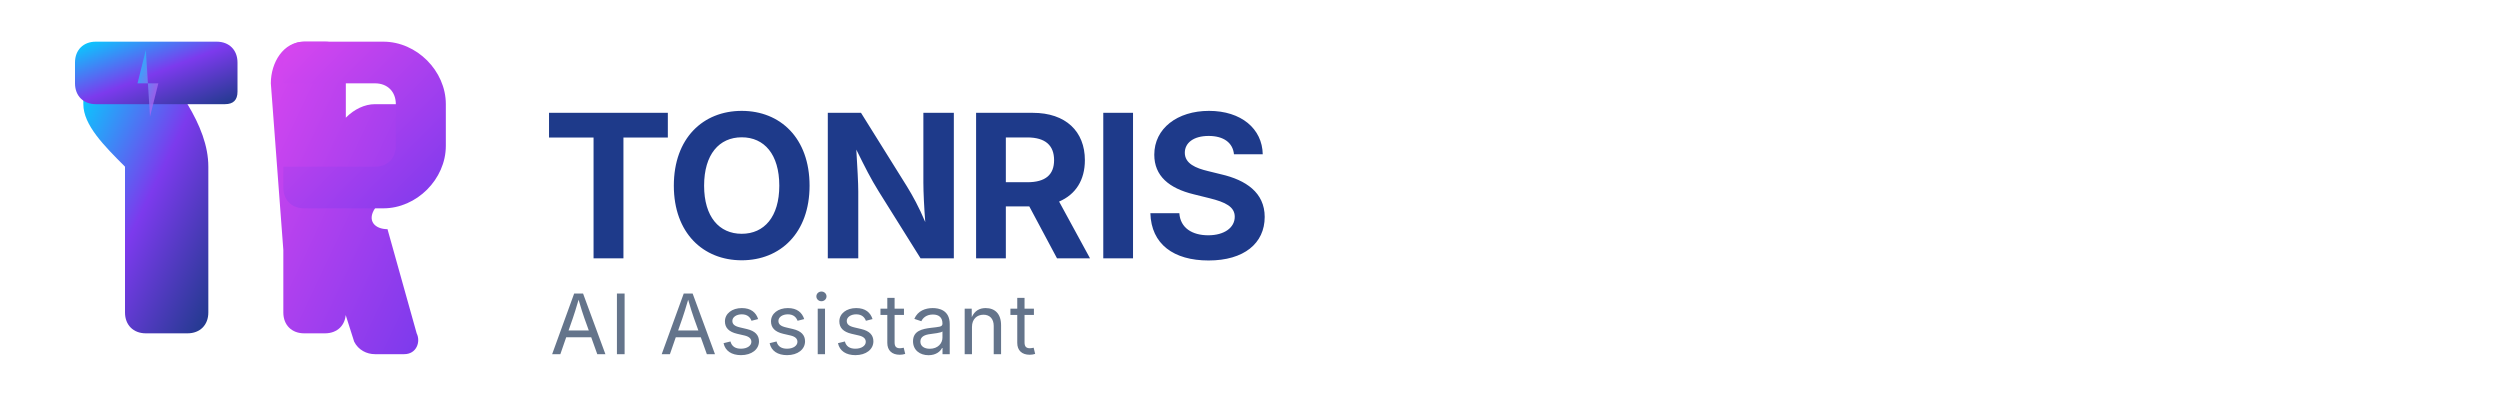
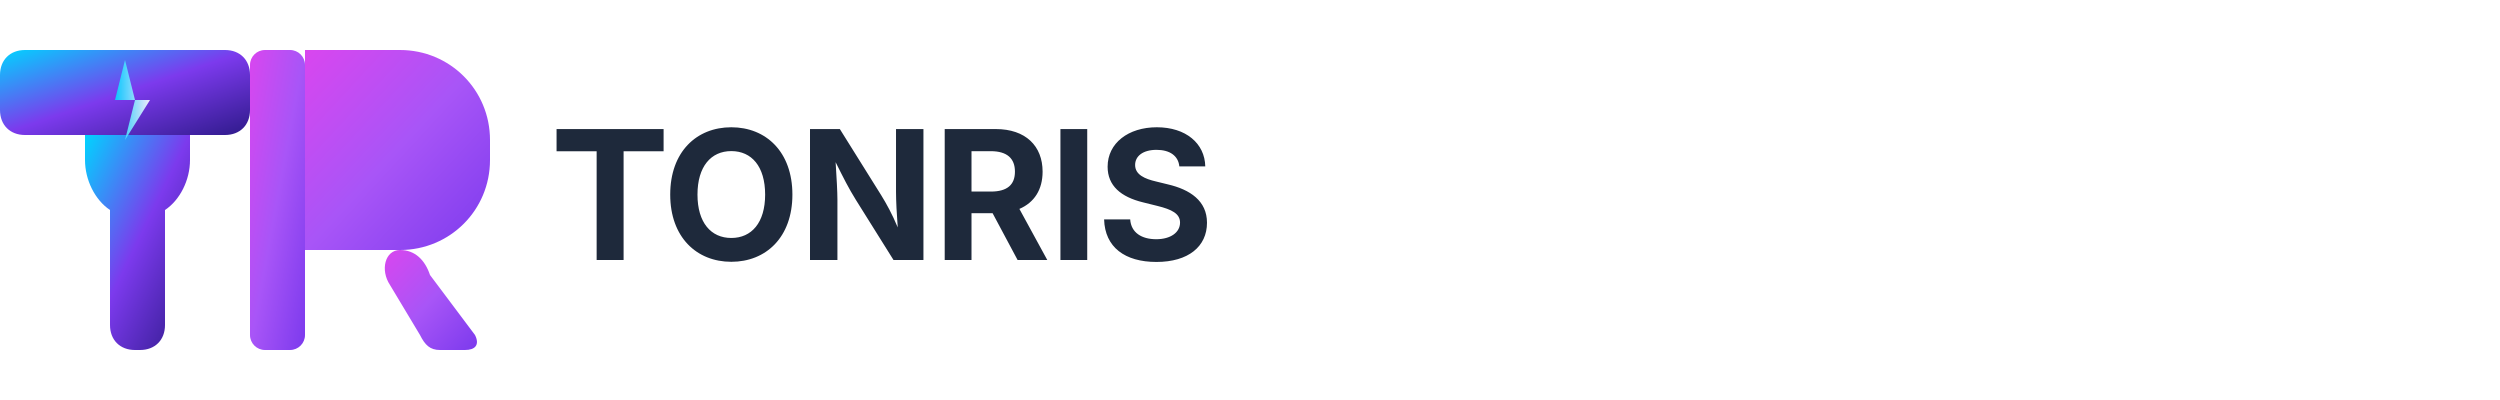
- <svg xmlns="http://www.w3.org/2000/svg" viewBox="0 0 600 100" fill="none">
+ <svg xmlns="http://www.w3.org/2000/svg" viewBox="0 0 500 80" fill="none">
  <defs>
    <linearGradient id="gradientT" x1="0%" y1="0%" x2="100%" y2="100%">
      <stop offset="0%" style="stop-color:#00D4FF;stop-opacity:1" />
      <stop offset="50%" style="stop-color:#7C3AED;stop-opacity:1" />
-       <stop offset="100%" style="stop-color:#1E3A8A;stop-opacity:1" />
+       <stop offset="100%" style="stop-color:#2E1A8A;stop-opacity:1" />
    </linearGradient>
    <linearGradient id="gradientR" x1="0%" y1="0%" x2="100%" y2="100%">
      <stop offset="0%" style="stop-color:#D946EF;stop-opacity:1" />
+       <stop offset="50%" style="stop-color:#A855F7;stop-opacity:1" />
      <stop offset="100%" style="stop-color:#7C3AED;stop-opacity:1" />
    </linearGradient>
-     <linearGradient id="gradientBolt" x1="0%" y1="0%" x2="100%" y2="100%">
+     <linearGradient id="gradientBolt" x1="0%" y1="0%" x2="100%" y2="0%">
      <stop offset="0%" style="stop-color:#00D4FF;stop-opacity:1" />
-       <stop offset="100%" style="stop-color:#D946EF;stop-opacity:1" />
+       <stop offset="100%" style="stop-color:#FFFFFF;stop-opacity:1" />
    </linearGradient>
  </defs>
-   <g id="tr-icon">
-     <path d="M 20 20 L 20 25 C 20 30 25 35 30 40 L 30 75 C 30 78 32 80 35 80 L 45 80 C 48 80 50 78 50 75 L 50 40 C 50 35 48 30 45 25 C 42 20 38 18 35 18 L 30 18 C 25 18 22 20 20 22 Z" fill="url(#gradientT)" />
-     <path d="M 18 15 C 18 12 20 10 23 10 L 52 10 C 55 10 57 12 57 15 L 57 22 C 57 24 56 25 54 25 L 23 25 C 20 25 18 23 18 20 Z" fill="url(#gradientT)" />
-     <path d="M 35 12 L 33 20 L 38 20 L 36 28 Z" fill="url(#gradientBolt)" opacity="0.8" />
-     <path d="M 65 20 C 65 15 68 10 73 10 L 78 10 C 81 10 83 12 83 15 L 83 75 C 83 78 81 80 78 80 L 73 80 C 70 80 68 78 68 75 L 68 55 L 75 55 C 78 55 80 53 80 50 L 80 35 C 80 30 85 25 90 25 L 95 25 C 100 25 102 30 98 35 L 90 50 C 88 53 90 55 93 55 L 100 80 C 101 82 100 85 97 85 L 90 85 C 88 85 86 84 85 82 L 78 60 L 68 60 Z" fill="url(#gradientR)" />
-     <path d="M 68 20 L 68 15 C 68 12 70 10 73 10 L 92 10 C 100 10 107 17 107 25 L 107 35 C 107 43 100 50 92 50 L 73 50 C 70 50 68 48 68 45 L 68 40 L 90 40 C 93 40 95 38 95 35 L 95 25 C 95 22 93 20 90 20 Z" fill="url(#gradientR)" />
+   <g id="tr-icon" transform="translate(0, 10)">
+     <g id="letter-t">
+       <path d="M 5 0 L 45 0 C 48 0 50 2 50 5 L 50 12 C 50 15 48 17 45 17 L 5 17 C 2 17 0 15 0 12 L 0 5 C 0 2 2 0 5 0 Z" fill="url(#gradientT)" />
+       <path d="M 17 17 L 17 22 C 17 26 19 30 22 32 L 22 55 C 22 58 24 60 27 60 L 28 60 C 31 60 33 58 33 55 L 33 32 C 36 30 38 26 38 22 L 38 17 Z" fill="url(#gradientT)" />
+       <path d="M 25 2 L 23 10 L 27 10 L 25 18 L 30 10 L 27 10 Z" fill="url(#gradientBolt)" opacity="0.9" />
+     </g>
+     <g id="letter-r" transform="translate(50, 0)">
+       <rect x="0" y="0" width="11" height="60" rx="3" fill="url(#gradientR)" />
+       <path d="M 11 0 L 30 0 C 40 0 48 8 48 18 L 48 22 C 48 32 40 40 30 40 L 11 40 Z" fill="url(#gradientR)" />
+       <path d="M 30 40 C 33 40 35 42 36 45 L 45 57 C 46 59 45 60 43 60 L 38 60 C 36 60 35 59 34 57 L 28 47 C 26 44 27 40 30 40 Z" fill="url(#gradientR)" />
+     </g>
  </g>
-   <g id="tonris-text">
-     <text x="130" y="62" font-family="system-ui, -apple-system, BlinkMacSystemFont, 'Segoe UI', sans-serif" font-size="48" font-weight="700" fill="#1E3A8A" letter-spacing="-1">
-       TONRIS
-     </text>
-   </g>
-   <g id="subtitle">
-     <text x="132" y="85" font-family="system-ui, -apple-system, BlinkMacSystemFont, 'Segoe UI', sans-serif" font-size="20" font-weight="400" fill="#64748B" letter-spacing="0.5">
-       AI Assistant
-     </text>
-   </g>
+   <text x="110" y="52" font-family="system-ui, -apple-system, BlinkMacSystemFont, 'Segoe UI', sans-serif" font-size="36" font-weight="700" fill="#1E293B" letter-spacing="-0.5">TONRIS</text>
</svg>
